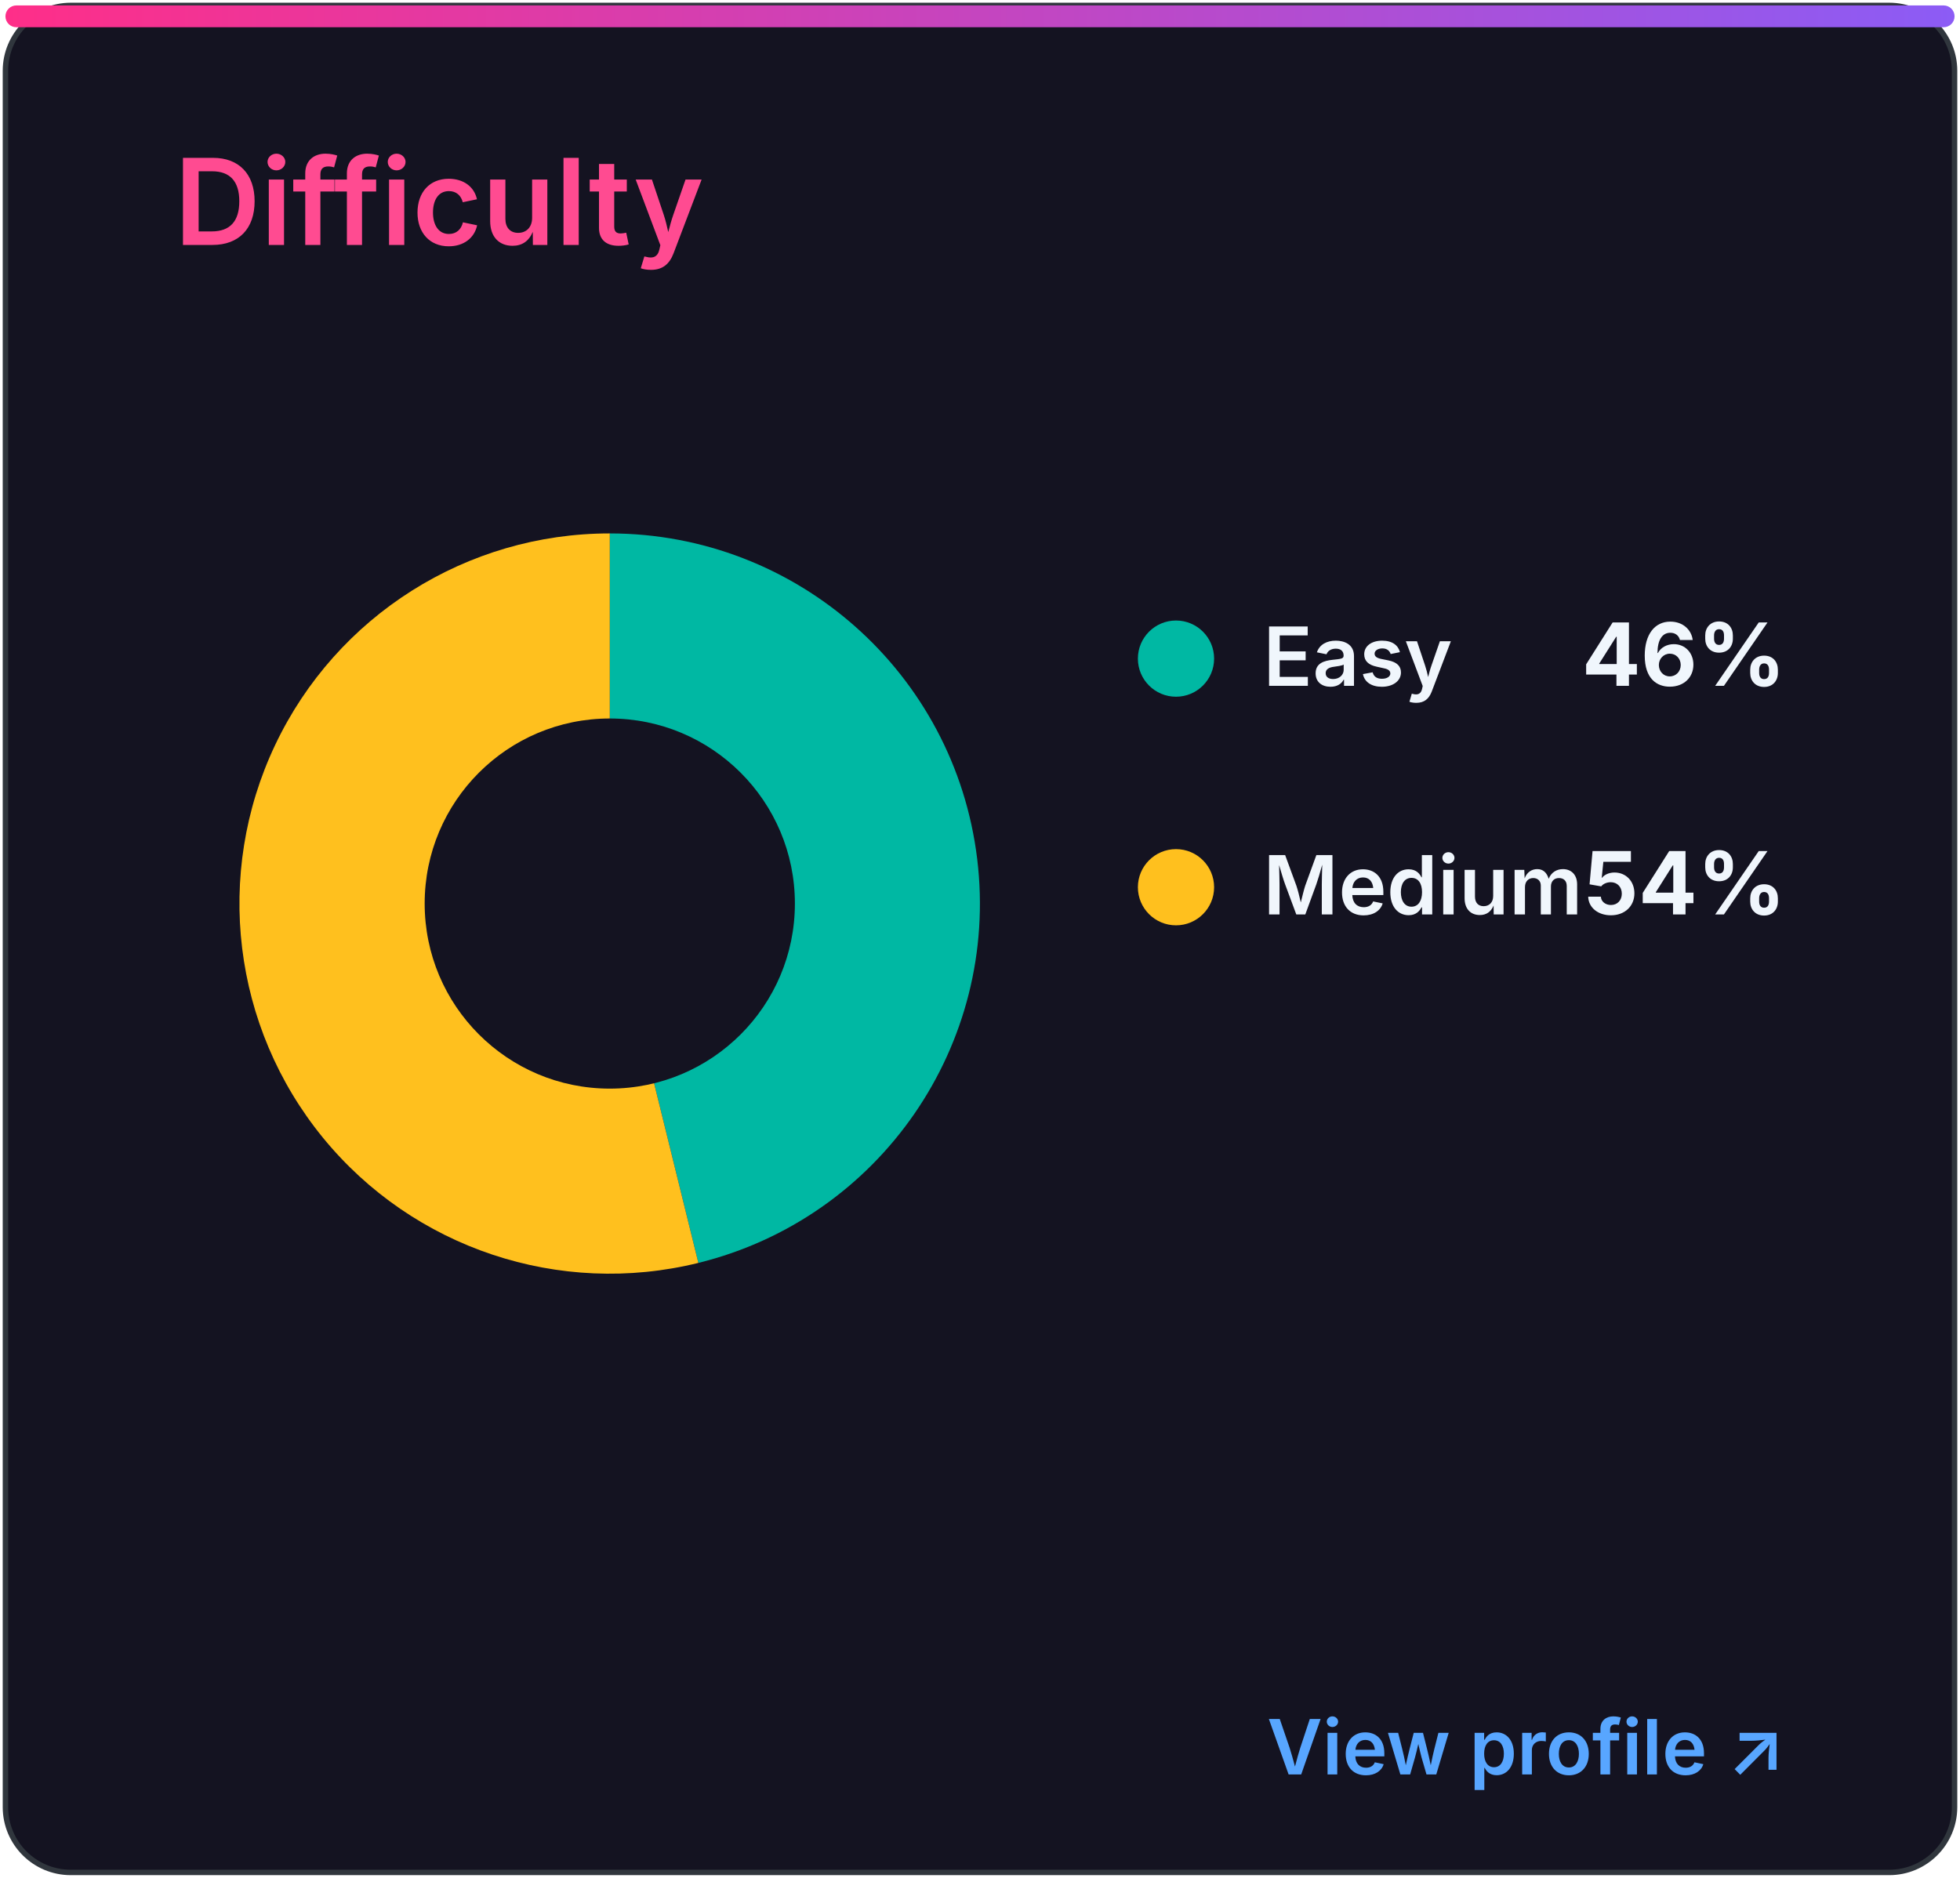
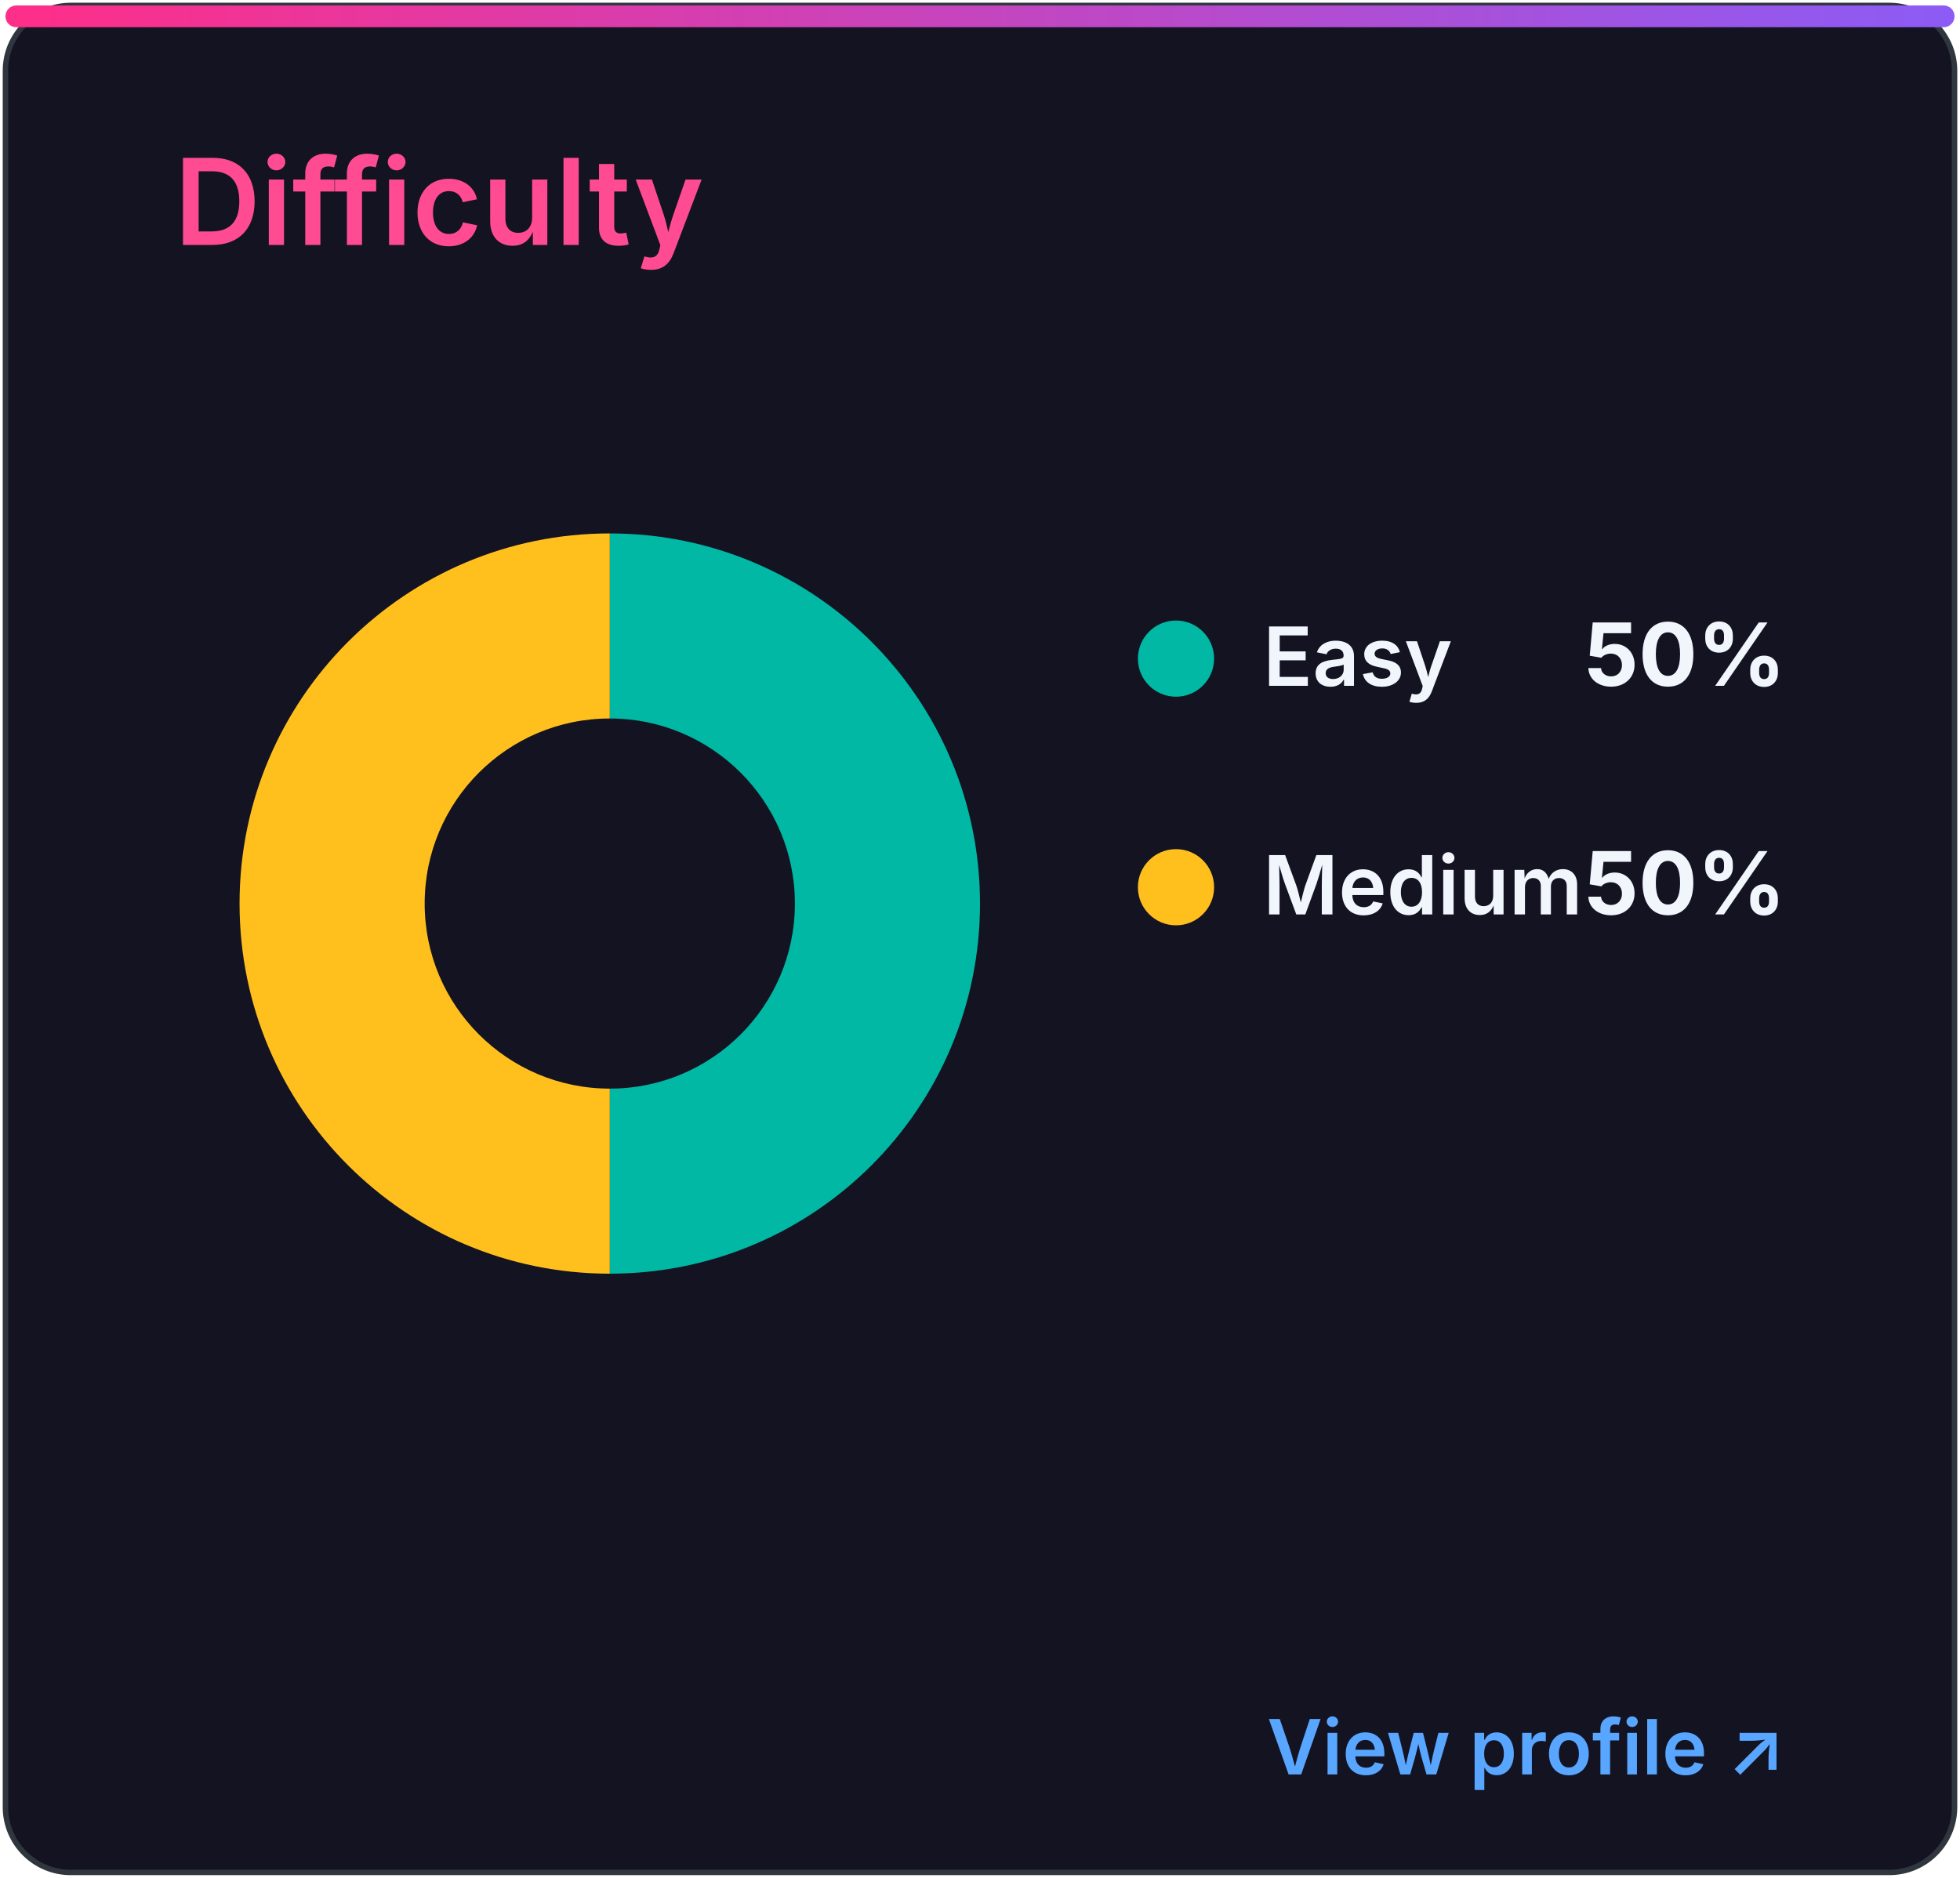
<svg xmlns="http://www.w3.org/2000/svg" width="360" height="345" viewBox="0 0 360 345" role="img" aria-labelledby="title desc">
  <defs>
    <linearGradient id="accent" x1="0" x2="1">
      <stop stop-color="#ff2e88" />
      <stop offset="1" stop-color="#8b5cf6" />
    </linearGradient>
    <clipPath id="bar">
      <rect x="32" y="82" width="296" height="8" rx="4" />
    </clipPath>
    <style>
.heading{font:600 22px -apple-system,BlinkMacSystemFont,'Segoe UI',sans-serif;fill:#ff4b91}
.eyebrow{font:600 10px -apple-system,BlinkMacSystemFont,'Segoe UI',sans-serif;letter-spacing:1.2px;fill:#8b949e}
.total{font:700 52px -apple-system,BlinkMacSystemFont,'Segoe UI',sans-serif;fill:#f0f6fc}
.metric{font:600 15px -apple-system,BlinkMacSystemFont,'Segoe UI',sans-serif;fill:#f0f6fc}
.count{font:700 16px -apple-system,BlinkMacSystemFont,'Segoe UI',sans-serif;fill:#f0f6fc}
.muted{font:500 13px -apple-system,BlinkMacSystemFont,'Segoe UI',sans-serif;fill:#8b949e}
.language{font:700 31px -apple-system,BlinkMacSystemFont,'Segoe UI',sans-serif;fill:#f0f6fc}
.link{font:600 14px -apple-system,BlinkMacSystemFont,'Segoe UI',sans-serif;fill:#58a6ff}
</style>
  </defs>
  <rect x="1" y="1" width="358" height="343" rx="12" fill="#141321" stroke="#30363d" />
  <rect x="1" y="1" width="358" height="4" rx="2" fill="url(#accent)" />
  <text x="32" y="45" class="heading">Difficulty</text>
-   <path d="M 112 166 L 112.00 98.00 A 68 68 0 0 1 128.27 232.02 Z" fill="#00b8a3" />
-   <path d="M 112 166 L 128.27 232.02 A 68 68 0 1 1 112.00 98.00 Z" fill="#ffc01e" />
+   <path d="M 112 166 L 112.00 98.00 A 68 68 0 0 1 112.00 234.00 Z" fill="#00b8a3" />
+   <path d="M 112 166 L 112.00 234.00 A 68 68 0 0 1 112.00 98.00 Z" fill="#ffc01e" />
  <circle cx="112" cy="166" r="34" fill="#141321" />
  <circle cx="216" cy="121" r="7" fill="#00b8a3" />
  <text x="232" y="126" class="metric">Easy</text>
-   <text x="328" y="126" class="count" text-anchor="end">46%</text>
+   <text x="328" y="126" class="count" text-anchor="end">50%</text>
  <circle cx="216" cy="163" r="7" fill="#ffc01e" />
  <text x="232" y="168" class="metric">Medium</text>
-   <text x="328" y="168" class="count" text-anchor="end">54%</text>
+   <text x="328" y="168" class="count" text-anchor="end">50%</text>
  <text x="328" y="326" class="link" text-anchor="end">View profile ↗</text>
</svg>
